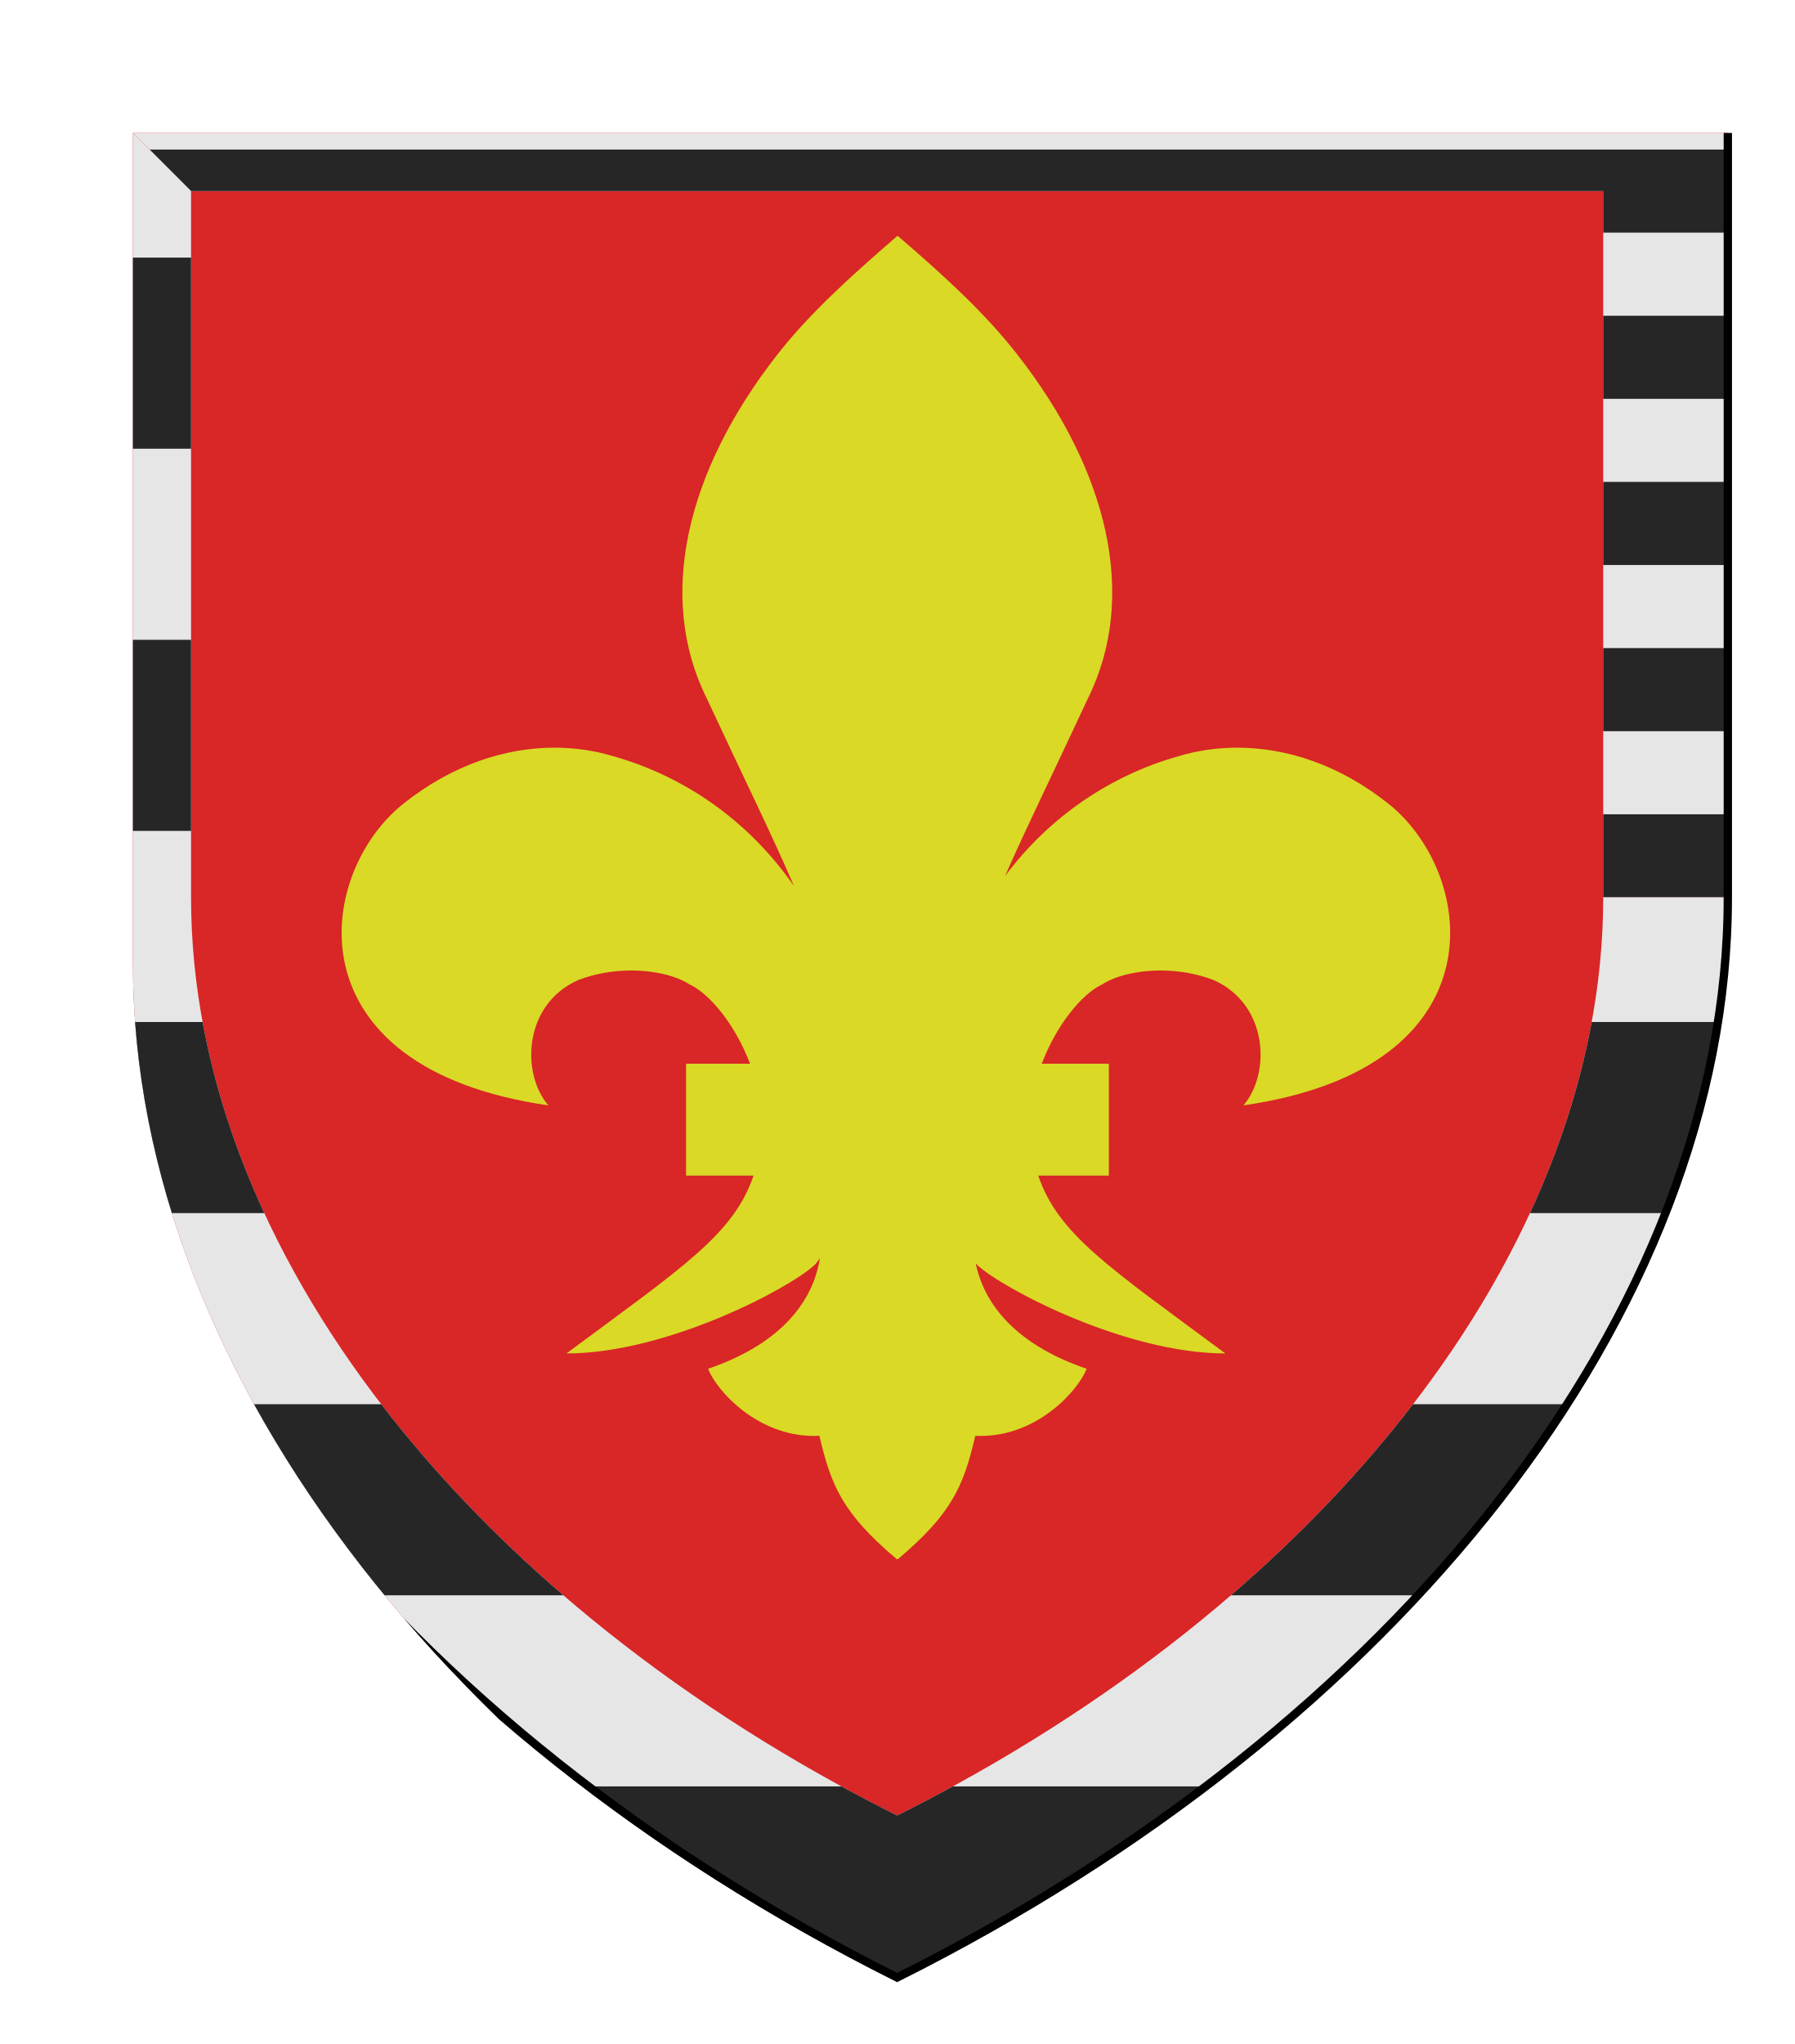
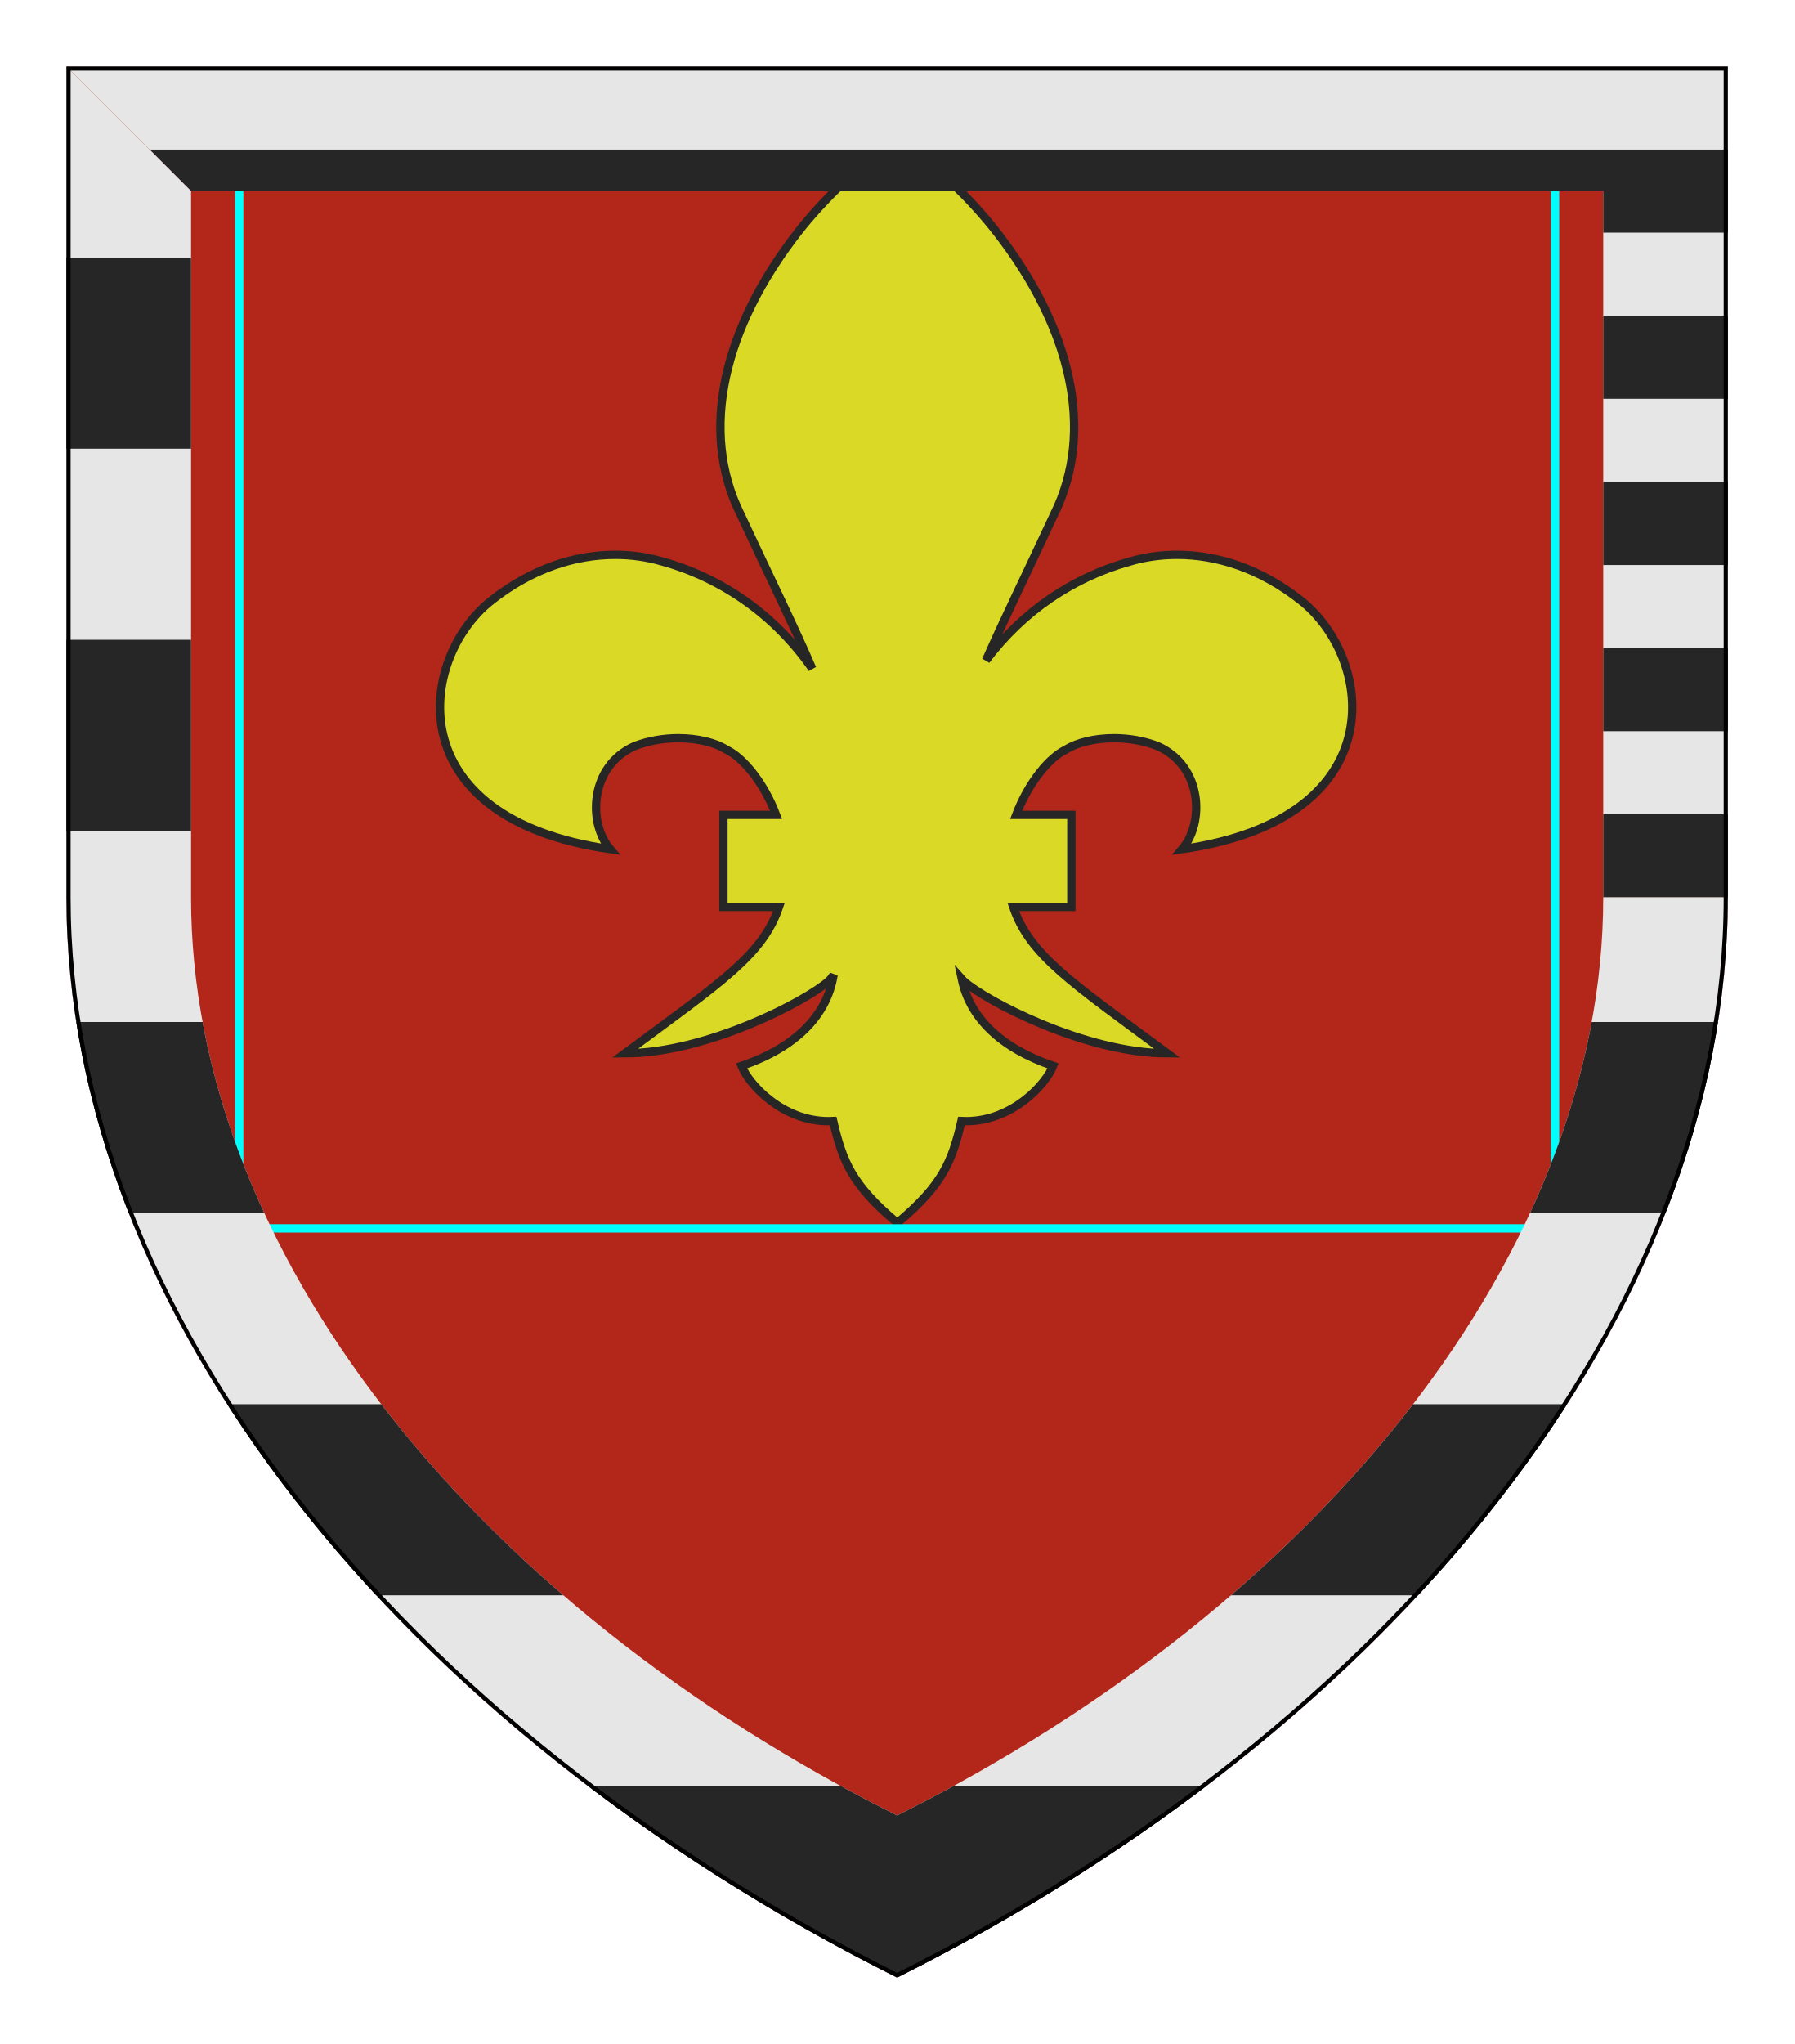
<svg xmlns="http://www.w3.org/2000/svg" height="246.0" width="216.0">
  <defs>
    <clipPath id="contour">
-       <path d="M 8.0,8.0 L 208.0,8.0 L 208.0,108.0 C 208.0,158.0 168.0,208.0 108.0,238.0 C 48.0,208.0 8.0,158.0 8.0,108.0 L 8.0,8.0 Z" />
+       <path d="M 0.0,0.0 L 200.0,0.0 L 200.0,100.0 C 200.0,150.0 160.0,200.0 100.0,230.0 C 40.0,200.0 0.0,150.0 0.0,100.0 L 0.0,0.0 Z" />
    </clipPath>
    <radialGradient id="lighting">
      <stop offset="25%" stop-color="white" stop-opacity="35%" />
      <stop offset="100%" stop-color="white" stop-opacity="0%" />
    </radialGradient>
  </defs>
  <g transform="translate(8.0,8.0)">
-     <path clip-path="url(#contour)" d="M 0.0,0.0 L 200.0,0.0 L 200.0,100.0 C 200.0,150.0 160.0,200.0 100.0,230.0 C 40.0,200.0 0.0,150.0 0.0,100.0 L 0.0,0.0 Z" style="fill: rgb(217, 38, 38); stroke-width: 1px; stroke: none;" />
-     <path clip-path="url(#contour)" d="M 87.574,98.63 C 87.574,98.63 87.574,98.63 87.574,98.63 L 87.574,98.63 C 87.574,98.63 87.574,98.63 87.574,98.63 L 87.574,98.63 Z" style="fill: rgb(217, 217, 38); stroke-width: 1px; stroke: none;" />
-     <path clip-path="url(#contour)" d="M 100.038,20.404 C 99.99,20.404 99.944,20.441 99.875,20.523 C 94.309,25.341 89.367,29.809 85.498,34.776 C 74.639,48.705 70.995,63.831 77.086,76.062 C 81.562,85.681 85.009,92.634 87.574,98.63 C 82.113,90.76 74.364,85.389 65.703,82.976 C 63.552,82.336 61.21,81.983 58.755,81.983 C 52.976,81.983 46.569,83.942 40.542,88.742 C 29.934,97.204 26.839,120.543 58.015,125.036 C 54.72,121.217 54.995,112.905 61.585,109.96 C 63.69,109.146 65.914,108.803 67.982,108.803 C 70.866,108.803 73.448,109.47 74.989,110.459 C 77.477,111.616 80.526,115.363 82.291,120.019 L 74.589,120.019 L 74.589,133.483 L 82.714,133.483 C 80.301,140.556 74.295,144.438 60.187,154.89 C 72.218,154.89 86.895,147.127 89.991,144.306 L 89.991,144.306 C 90.23,144.093 90.468,143.79 90.705,143.412 L 90.705,143.412 C 89.757,149.319 85.227,154.011 77.235,156.737 C 78.299,159.42 83.177,164.817 89.966,164.817 C 90.188,164.817 90.413,164.811 90.64,164.799 C 92.037,170.79 93.435,174.135 99.875,179.576 C 99.95,179.639 99.988,179.67 100.025,179.67 C 100.062,179.67 100.1,179.639 100.175,179.576 C 106.615,174.135 108.013,170.79 109.41,164.799 C 109.637,164.811 109.862,164.817 110.084,164.817 C 116.873,164.817 121.751,159.42 122.815,156.737 C 115.115,154.111 110.629,149.66 109.463,144.055 L 109.464,144.055 C 109.546,144.149 109.628,144.233 109.71,144.306 L 109.71,144.306 C 112.805,147.127 127.482,154.89 139.514,154.89 C 125.405,144.438 119.399,140.556 116.986,133.483 L 125.485,133.483 L 125.485,120.019 L 117.409,120.019 C 119.175,115.363 122.224,111.616 124.712,110.459 C 126.252,109.47 128.835,108.803 131.719,108.803 C 133.787,108.803 136.01,109.146 138.116,109.96 C 144.706,112.905 144.98,121.217 141.685,125.036 C 172.862,120.543 169.767,97.204 159.158,88.742 C 153.132,83.942 146.724,81.983 140.945,81.983 C 138.49,81.983 136.148,82.336 133.997,82.976 C 125.789,85.263 118.4,90.207 113.001,97.417 C 115.506,91.695 118.787,85.04 122.964,76.062 C 129.03,63.831 125.411,48.705 114.552,34.776 C 110.683,29.784 105.766,25.291 100.175,20.473 L 100.175,20.473 C 100.119,20.429 100.078,20.404 100.038,20.404 L 100.038,20.404 Z" style="fill: rgb(217, 217, 38); stroke-width: 1px; stroke: none;" />
-     <path clip-path="url(#contour)" d="M 0.0,0.0 L 15.0,15.0 L 185.0,15.0 L 185.0,100.0 L 200.0,100.0 L 200.0,0.0 L 0.0,0.0 Z" style="fill: rgb(230, 230, 230); stroke-width: 1px; stroke: none;" />
-     <path clip-path="url(#contour)" d="M 10.0,10.0 L 15.0,15.0 L 185.0,15.0 L 185.0,20.0 L 200.0,20.0 L 200.0,10.0 L 10.0,10.0 Z" style="fill: rgb(38, 38, 38); stroke-width: 1px; stroke: none;" />
-     <path clip-path="url(#contour)" d="M 185.0,30.0 L 185.0,40.0 L 200.0,40.0 L 200.0,30.0 L 185.0,30.0 Z" style="fill: rgb(38, 38, 38); stroke-width: 1px; stroke: none;" />
-     <path clip-path="url(#contour)" d="M 185.0,50.0 L 185.0,60.0 L 200.0,60.0 L 200.0,50.0 L 185.0,50.0 Z" style="fill: rgb(38, 38, 38); stroke-width: 1px; stroke: none;" />
-     <path clip-path="url(#contour)" d="M 185.0,70.0 L 185.0,80.0 L 200.0,80.0 L 200.0,70.0 L 185.0,70.0 Z" style="fill: rgb(38, 38, 38); stroke-width: 1px; stroke: none;" />
-     <path clip-path="url(#contour)" d="M 185.0,90.0 L 185.0,100.0 L 200.0,100.0 L 200.0,90.0 L 185.0,90.0 Z" style="fill: rgb(38, 38, 38); stroke-width: 1px; stroke: none;" />
-     <path clip-path="url(#contour)" d="M 0.0,0.0 L 0.0,100.0 C 0.0,150.0 40.0,200.0 100.0,230.0 C 160.0,200.0 200.0,150.0 200.0,100.0 L 185.0,100.0 C 185.0,142.5 151.0,185.0 100.0,210.5 C 49.0,185.0 15.0,142.5 15.0,100.0 L 15.0,15.0 L 0.0,0.0 L 0.0,0.0 Z" style="fill: rgb(230, 230, 230); stroke-width: 1px; stroke: none;" />
-     <path clip-path="url(#contour)" d="M 0.0,23.0 L 0.0,46.0 L 15.0,46.0 L 15.0,23.0 L 0.0,23.0 Z" style="fill: rgb(38, 38, 38); stroke-width: 1px; stroke: none;" />
-     <path clip-path="url(#contour)" d="M 0.0,69.0 L 0.0,92.0 L 15.0,92.0 L 15.0,69.0 L 0.0,69.0 Z" style="fill: rgb(38, 38, 38); stroke-width: 1px; stroke: none;" />
-     <path clip-path="url(#contour)" d="M 1.183,115.0 L 1.183,115.0 C 2.397,122.74 4.529,130.432 7.503,138.0 L 23.818,138.0 C 20.33,130.471 17.819,122.77 16.389,115.0 L 1.183,115.0 Z" style="fill: rgb(38, 38, 38); stroke-width: 1px; stroke: none;" />
-     <path clip-path="url(#contour)" d="M 183.611,115.0 C 182.181,122.77 179.67,130.471 176.182,138.0 L 192.497,138.0 C 195.471,130.432 197.603,122.74 198.817,115.0 L 1.183,115.0 Z" style="fill: rgb(38, 38, 38); stroke-width: 1px; stroke: none;" />
-     <path clip-path="url(#contour)" d="M 19.352,161.0 L 19.352,161.0 C 24.445,168.942 30.46,176.642 37.299,184.0 L 59.82,184.0 C 51.477,176.815 44.114,169.095 37.892,161.0 L 19.352,161.0 Z" style="fill: rgb(38, 38, 38); stroke-width: 1px; stroke: none;" />
-     <path clip-path="url(#contour)" d="M 162.108,161.0 C 155.886,169.095 148.523,176.815 140.18,184.0 L 162.701,184.0 C 169.54,176.642 175.555,168.942 180.648,161.0 L 19.352,161.0 Z" style="fill: rgb(38, 38, 38); stroke-width: 1px; stroke: none;" />
-     <path clip-path="url(#contour)" d="M 62.844,207.0 C 74.071,215.524 86.531,223.266 100.0,230.0 C 113.469,223.266 125.929,215.524 137.156,207.0 L 106.699,207.0 C 104.501,208.199 102.267,209.366 100.0,210.5 C 97.733,209.366 95.499,208.199 93.301,207.0 L 62.844,207.0 Z" style="fill: rgb(38, 38, 38); stroke-width: 1px; stroke: none;" />
-     <path clip-path="url(#contour)" d="M 0.0,0.0 L 200.0,0.0 L 200.0,100.0 C 200.0,150.0 160.0,200.0 100.0,230.0 C 40.0,200.0 0.0,150.0 0.0,100.0 L 0.0,0.0 Z" style="fill: none; stroke-width: 1px; stroke: rgb(0, 0, 0);" />
+     <path clip-path="url(#contour)" comment="FieldBackground" d="M 0.0,0.0 L 200.0,0.0 L 200.0,100.0 C 200.0,150.0 160.0,200.0 100.0,230.0 C 40.0,200.0 0.0,150.0 0.0,100.0 L 0.0,0.0 Z" style="fill: rgb(179, 38, 26); stroke-width: 1px; stroke: none;" />
+     <path clip-path="url(#contour)" comment="'fleur-de-lis' FieldBackground" d="M 89.776,72.473 C 89.776,72.473 89.776,72.473 89.776,72.473 L 89.776,72.473 C 89.776,72.473 89.776,72.473 89.776,72.473 Z" style="fill: rgb(217, 217, 38); stroke-width: 1px; stroke: rgb(38, 38, 38);" />
+     <path clip-path="url(#contour)" comment="'fleur-de-lis' FieldBackground" d="M 100.031,8.104 C 99.992,8.104 99.954,8.134 99.897,8.202 C 95.317,12.166 91.25,15.843 88.067,19.93 C 79.132,31.391 76.133,43.838 81.145,53.903 C 84.828,61.818 87.664,67.539 89.776,72.473 C 85.281,65.997 78.905,61.577 71.779,59.592 C 70.009,59.065 68.082,58.774 66.061,58.774 C 61.306,58.774 56.034,60.387 51.075,64.337 C 42.346,71.3 39.799,90.504 65.452,94.201 C 62.741,91.059 62.967,84.219 68.39,81.795 C 70.122,81.126 71.952,80.844 73.654,80.844 C 76.027,80.844 78.151,81.393 79.419,82.206 C 81.466,83.158 83.976,86.241 85.428,90.073 L 79.091,90.073 L 79.091,101.152 L 85.776,101.152 C 83.791,106.972 78.848,110.166 67.239,118.766 C 77.139,118.766 89.217,112.379 91.764,110.058 C 91.961,109.882 92.157,109.633 92.351,109.322 C 91.571,114.183 87.844,118.044 81.268,120.286 C 82.143,122.494 86.157,126.935 91.743,126.935 C 91.926,126.935 92.111,126.93 92.298,126.921 C 93.448,131.85 94.598,134.602 99.897,139.08 C 99.959,139.131 99.99,139.157 100.021,139.157 C 100.051,139.157 100.082,139.131 100.144,139.08 C 105.443,134.602 106.593,131.85 107.743,126.921 C 107.93,126.93 108.115,126.935 108.298,126.935 C 113.884,126.935 117.898,122.494 118.773,120.286 C 112.437,118.126 108.746,114.463 107.787,109.851 C 107.855,109.928 107.922,109.997 107.99,110.058 C 110.537,112.379 122.614,118.766 132.514,118.766 C 120.905,110.166 115.963,106.972 113.977,101.152 L 120.971,101.152 L 120.971,90.073 L 114.325,90.073 C 115.778,86.241 118.287,83.158 120.334,82.206 C 121.602,81.393 123.727,80.844 126.1,80.844 C 127.802,80.844 129.631,81.126 131.364,81.795 C 136.786,84.219 137.012,91.059 134.301,94.201 C 159.955,90.504 157.408,71.3 148.679,64.337 C 143.72,60.387 138.448,58.774 133.692,58.774 C 131.672,58.774 129.745,59.065 127.975,59.592 C 121.221,61.473 115.141,65.541 110.698,71.474 C 112.759,66.766 115.459,61.29 118.896,53.903 C 123.887,43.838 120.909,31.391 111.975,19.93 C 108.791,15.822 104.745,12.125 100.144,8.161 L 100.144,8.161 C 100.098,8.124 100.064,8.104 100.031,8.104 Z" style="fill: rgb(217, 217, 38); stroke-width: 1px; stroke: rgb(38, 38, 38);" />
+     <path clip-path="url(#contour)" comment="'fleur-de-lis' mobile debug reticle" d="M 20.8,7.36 L 179.2,7.36 L 179.2,139.84 L 20.8,139.84 L 20.8,7.36 Z" style="fill: none; stroke-width: 1px; stroke: rgb(0, 255, 255);" />
+     <path clip-path="url(#contour)" comment="Bordure BarryVariationRenderer background" d="M 0.0,0.0 L 15.0,15.0 L 185.0,15.0 L 185.0,100.0 L 200.0,100.0 L 200.0,0.0 L 0.0,0.0 Z" style="fill: rgb(230, 230, 230); stroke-width: 1px; stroke: none;" />
+     <path clip-path="url(#contour)" comment="Bordure clipped barry 10.0" d="M 10.0,10.0 L 15.0,15.0 L 185.0,15.0 L 185.0,20.0 L 200.0,20.0 L 200.0,10.0 L 10.0,10.0 Z" style="fill: rgb(38, 38, 38); stroke-width: 1px; stroke: none;" />
+     <path clip-path="url(#contour)" comment="Bordure clipped barry 30.0" d="M 185.0,30.0 L 185.0,40.0 L 200.0,40.0 L 200.0,30.0 L 185.0,30.0 Z" style="fill: rgb(38, 38, 38); stroke-width: 1px; stroke: none;" />
+     <path clip-path="url(#contour)" comment="Bordure clipped barry 50.0" d="M 185.0,50.0 L 185.0,60.0 L 200.0,60.0 L 200.0,50.0 L 185.0,50.0 Z" style="fill: rgb(38, 38, 38); stroke-width: 1px; stroke: none;" />
+     <path clip-path="url(#contour)" comment="Bordure clipped barry 70.0" d="M 185.0,70.0 L 185.0,80.0 L 200.0,80.0 L 200.0,70.0 L 185.0,70.0 Z" style="fill: rgb(38, 38, 38); stroke-width: 1px; stroke: none;" />
+     <path clip-path="url(#contour)" comment="Bordure clipped barry 90.0" d="M 185.0,90.0 L 185.0,100.0 L 200.0,100.0 L 200.0,90.0 L 185.0,90.0 Z" style="fill: rgb(38, 38, 38); stroke-width: 1px; stroke: none;" />
+     <path clip-path="url(#contour)" comment="Bordure BarryVariationRenderer background" d="M 0.0,0.0 L 0.0,100.0 C 0.0,150.0 40.0,200.0 100.0,230.0 C 160.0,200.0 200.0,150.0 200.0,100.0 L 185.0,100.0 C 185.0,142.5 151.0,185.0 100.0,210.5 C 49.0,185.0 15.0,142.5 15.0,100.0 L 15.0,15.0 L 0.0,0.0 Z" style="fill: rgb(230, 230, 230); stroke-width: 1px; stroke: none;" />
+     <path clip-path="url(#contour)" comment="Bordure clipped barry 23.0" d="M 0.0,23.0 L 0.0,46.0 L 15.0,46.0 L 15.0,23.0 L 0.0,23.0 Z" style="fill: rgb(38, 38, 38); stroke-width: 1px; stroke: none;" />
+     <path clip-path="url(#contour)" comment="Bordure clipped barry 69.0" d="M 0.0,69.0 L 0.0,92.0 L 15.0,92.0 L 15.0,69.0 L 0.0,69.0 Z" style="fill: rgb(38, 38, 38); stroke-width: 1px; stroke: none;" />
+     <path clip-path="url(#contour)" comment="Bordure clipped barry 115.0" d="M 1.183,115.0 C 2.397,122.74 4.529,130.432 7.503,138.0 L 23.818,138.0 C 20.33,130.471 17.819,122.77 16.389,115.0 L 1.183,115.0 Z" style="fill: rgb(38, 38, 38); stroke-width: 1px; stroke: none;" />
+     <path clip-path="url(#contour)" comment="Bordure clipped barry 115.0" d="M 183.611,115.0 C 182.181,122.77 179.67,130.471 176.182,138.0 L 192.497,138.0 C 195.471,130.432 197.603,122.74 198.817,115.0 L 1.183,115.0 Z" style="fill: rgb(38, 38, 38); stroke-width: 1px; stroke: none;" />
+     <path clip-path="url(#contour)" comment="Bordure clipped barry 161.0" d="M 19.352,161.0 C 24.445,168.942 30.46,176.642 37.299,184.0 L 59.82,184.0 C 51.477,176.815 44.114,169.095 37.892,161.0 L 19.352,161.0 Z" style="fill: rgb(38, 38, 38); stroke-width: 1px; stroke: none;" />
+     <path clip-path="url(#contour)" comment="Bordure clipped barry 161.0" d="M 162.108,161.0 C 155.886,169.095 148.523,176.815 140.18,184.0 L 162.701,184.0 C 169.54,176.642 175.555,168.942 180.648,161.0 L 19.352,161.0 Z" style="fill: rgb(38, 38, 38); stroke-width: 1px; stroke: none;" />
+     <path clip-path="url(#contour)" comment="Bordure clipped barry 207.0" d="M 62.844,207.0 C 74.071,215.524 86.531,223.266 100.0,230.0 C 113.469,223.266 125.929,215.524 137.156,207.0 L 106.699,207.0 C 104.501,208.199 102.267,209.366 100.0,210.5 C 97.733,209.366 95.499,208.199 93.301,207.0 L 62.844,207.0 Z" style="fill: rgb(38, 38, 38); stroke-width: 1px; stroke: none;" />
+     <path clip-path="url(#contour)" comment="outer shield shape border" d="M 0.0,0.0 L 200.0,0.0 L 200.0,100.0 C 200.0,150.0 160.0,200.0 100.0,230.0 C 40.0,200.0 0.0,150.0 0.0,100.0 L 0.0,0.0 Z" style="fill: none; stroke-width: 1px; stroke: rgb(0, 0, 0);" />
  </g>
</svg>
